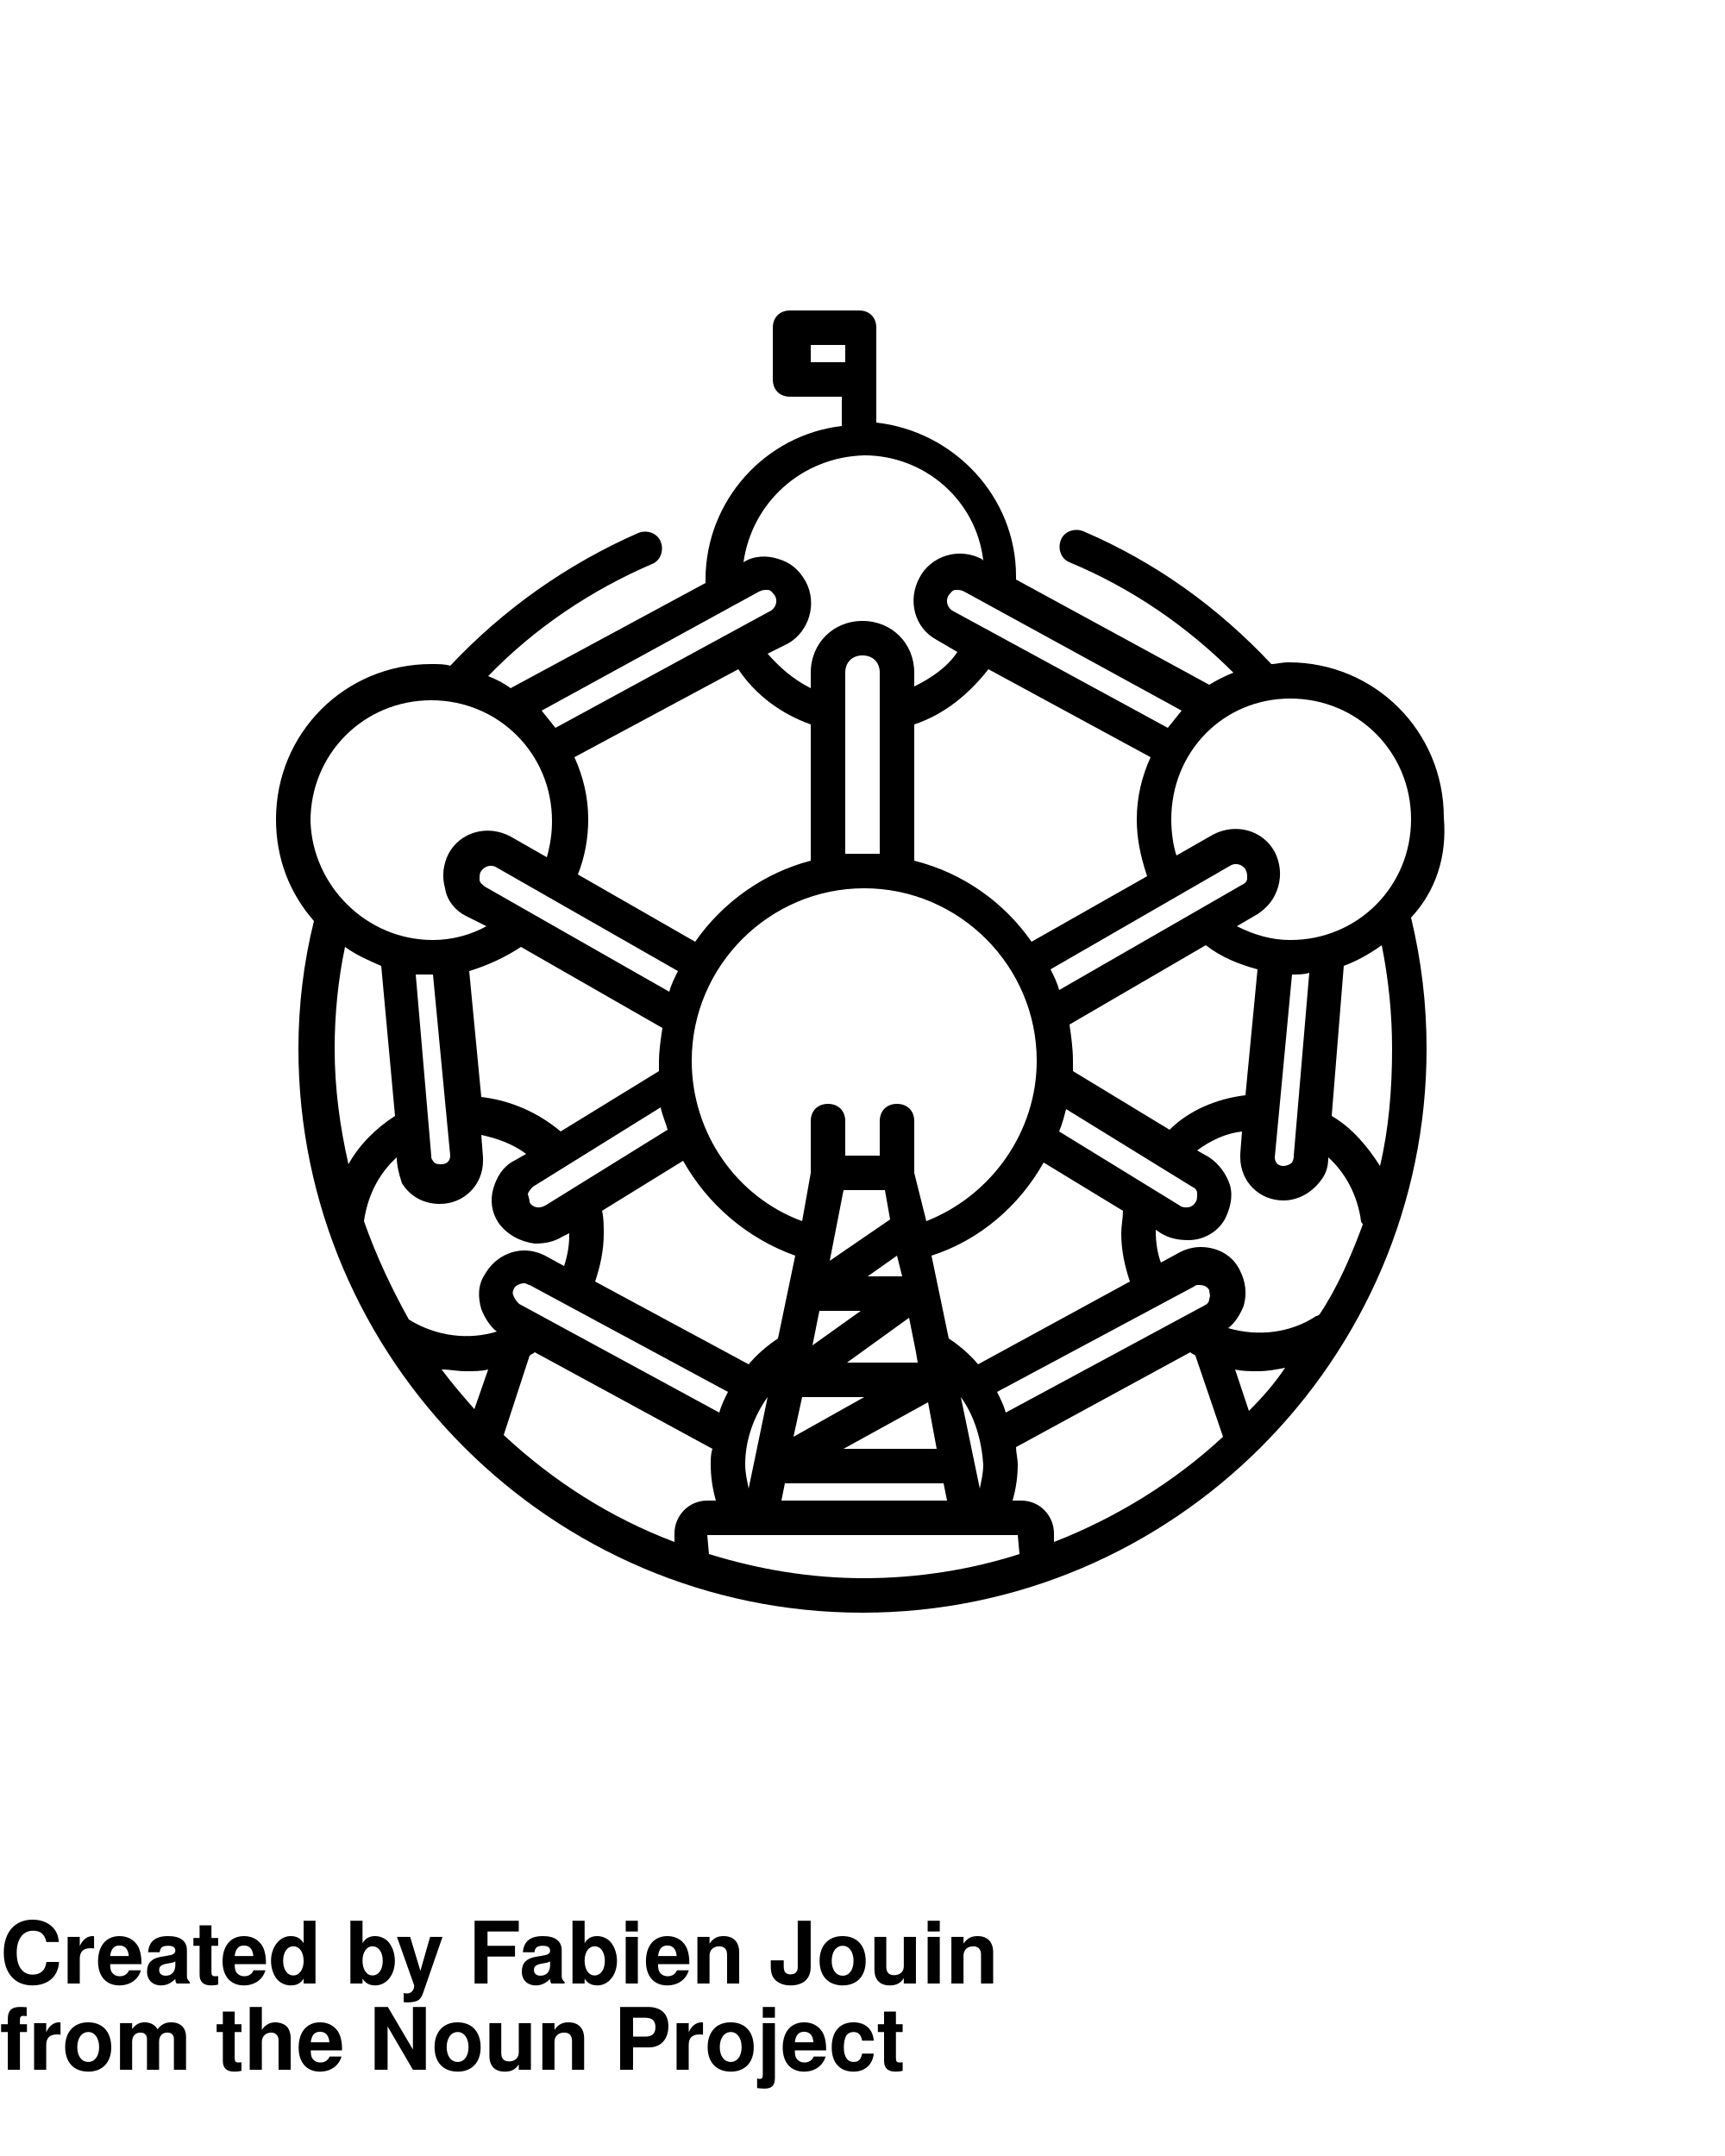
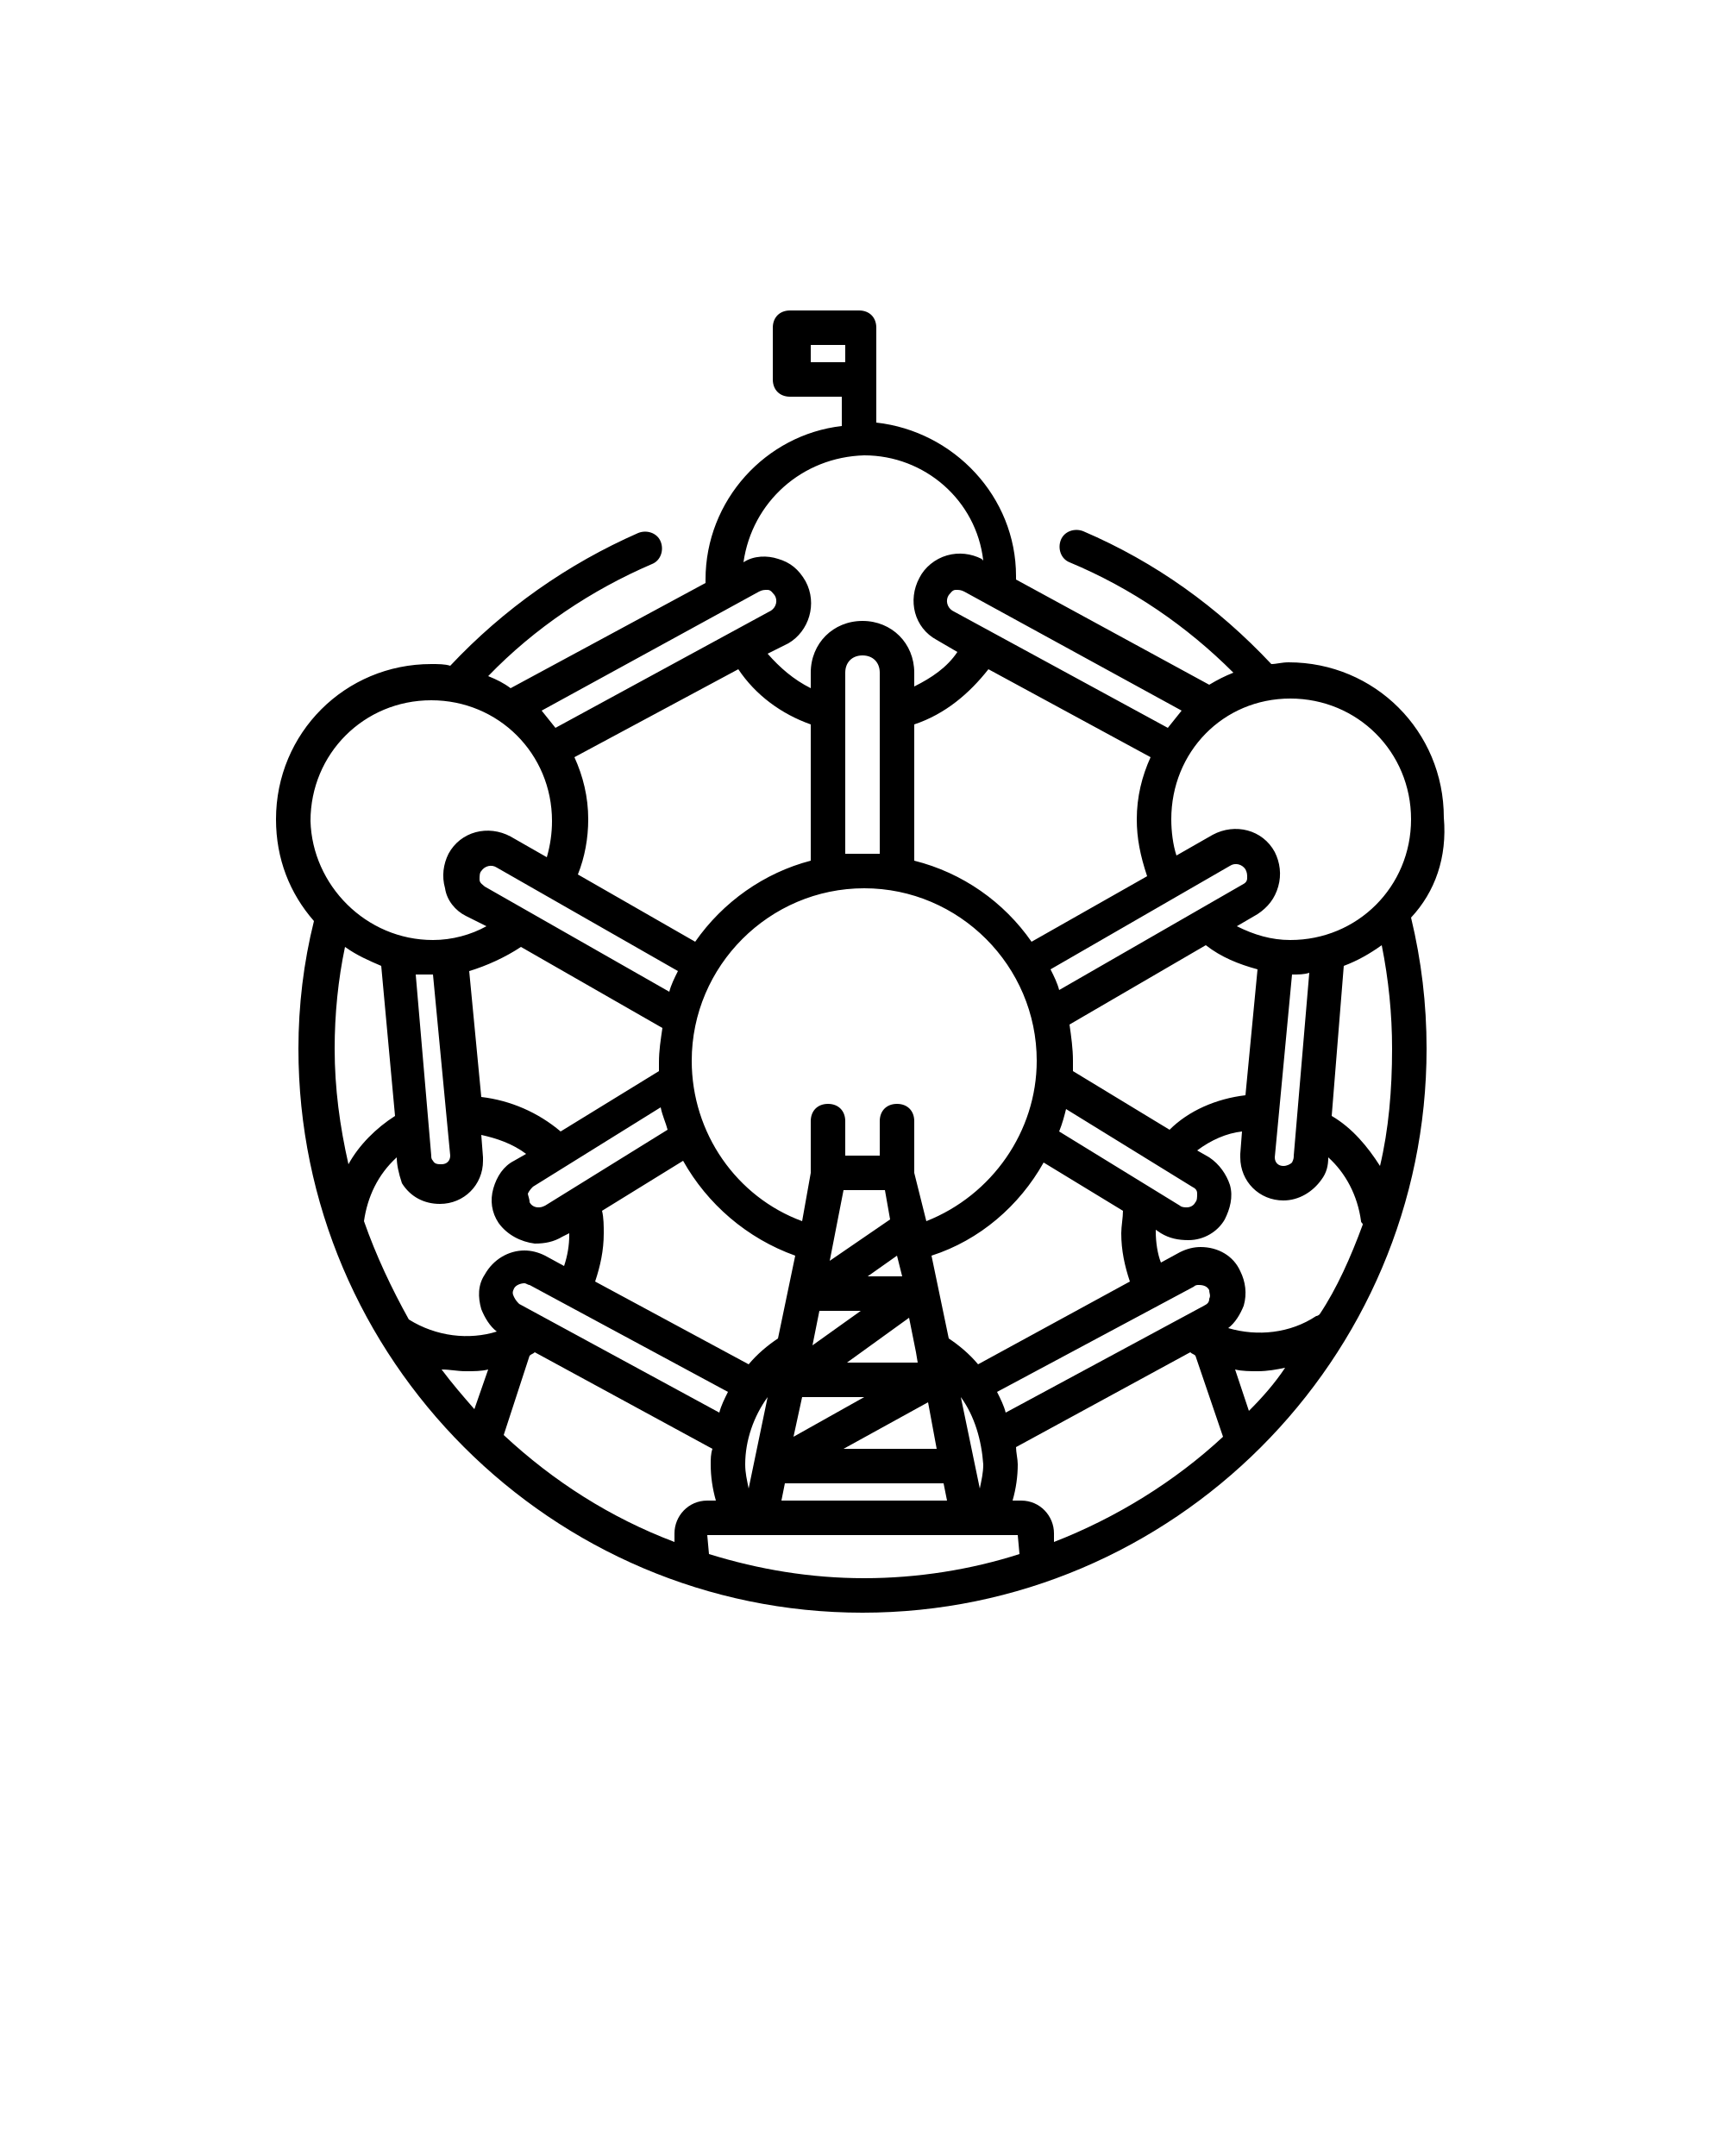
<svg xmlns="http://www.w3.org/2000/svg" version="1.1" x="0px" y="0px" viewBox="-0.5 -0.5 100 125" enable-background="new -0.5 -0.5 100 100" xml:space="preserve">
  <path d="M29.7,50.6l9.1,5.2l0,0L29.7,50.6L29.7,50.6z M81.3,52.7c0.6,2.5,0.9,5,0.9,7.6c0,18-14.7,32.7-32.7,32.7  S16.8,78.3,16.8,60.3c0-2.5,0.3-5,0.9-7.4c-1.4-1.6-2.2-3.6-2.2-5.9c0-5,4-9,9-9c0.4,0,0.8,0,1.1,0.1c3.1-3.3,6.8-5.9,10.9-7.7  c0.5-0.2,1.1,0,1.3,0.5s0,1.1-0.5,1.3c-3.5,1.5-6.8,3.7-9.5,6.5c0.5,0.2,0.9,0.4,1.3,0.7l11.3-6.1c0-0.1,0-0.1,0-0.2  c0-4.6,3.5-8.4,7.9-8.9v-1.7h-3c-0.6,0-1-0.4-1-1v-3c0-0.6,0.4-1,1-1h4c0.6,0,1,0.4,1,1V24c4.5,0.5,8.1,4.3,8.1,8.9  c0,0.1,0,0.2,0,0.2l11.2,6.1c0.5-0.3,0.9-0.5,1.4-0.7c-2.7-2.7-5.9-4.9-9.5-6.4c-0.5-0.2-0.7-0.8-0.5-1.3s0.8-0.7,1.3-0.5  c4.2,1.8,7.8,4.4,10.9,7.7c0.3,0,0.6-0.1,1-0.1c5,0,9,4,9,9C83.4,49.2,82.7,51.2,81.3,52.7z M67.4,47c0,0.7,0.1,1.5,0.3,2.1l0,0  l2.1-1.2c1.3-0.7,2.9-0.3,3.6,1c0.3,0.6,0.4,1.3,0.2,2c-0.2,0.7-0.6,1.2-1.2,1.6l-1.2,0.7c1,0.5,2,0.8,3.1,0.8c3.9,0,7-3.1,7-7  s-3.1-7-7-7S67.4,43.1,67.4,47z M74.4,56L74.4,56l-1,10.6c0,0.3,0.2,0.5,0.5,0.5c0.2,0,0.4-0.1,0.5-0.2c0.1-0.2,0.1-0.3,0.1-0.4  l0.9-10.6C75.1,56,74.8,56,74.4,56z M65,73.8c-0.3-0.9-0.5-1.8-0.5-2.8c0-0.4,0.1-0.9,0.1-1.3L60,66.9c-1.4,2.5-3.7,4.5-6.5,5.4  l1,4.8c0.6,0.4,1.2,0.9,1.7,1.5L65,73.8z M57.3,80.2c0.2,0.4,0.4,0.8,0.5,1.2l11.5-6.2c0.2-0.1,0.3-0.2,0.3-0.4c0.1-0.2,0-0.3,0-0.5  C69.5,74.1,69.3,74,69,74c-0.1,0-0.2,0-0.3,0.1L57.3,80.2z M55.2,80.5l1.1,5.3c0.1-0.5,0.2-0.9,0.2-1.4C56.4,83,56,81.6,55.2,80.5z   M44.6,77.1l1-4.8c-2.8-1-5.1-3-6.5-5.5l-4.7,2.9c0.1,0.4,0.1,0.9,0.1,1.3c0,1-0.2,1.9-0.5,2.8l8.9,4.8C43.4,78,44,77.5,44.6,77.1z   M42.7,84.4c0,0.5,0.1,0.9,0.2,1.4l1.1-5.3C43.2,81.6,42.7,83,42.7,84.4z M30.2,74c-0.1,0-0.2-0.1-0.3-0.1c-0.2,0-0.5,0.1-0.6,0.3  c-0.1,0.2-0.1,0.3,0,0.5s0.2,0.3,0.3,0.4l11.6,6.3c0.1-0.4,0.3-0.8,0.5-1.2L30.2,74z M39.6,61c0,4.2,2.6,7.9,6.4,9.3l0.5-2.8v-3  c0-0.6,0.4-1,1-1s1,0.4,1,1v2h2v-2c0-0.6,0.4-1,1-1s1,0.4,1,1v3l0.7,2.8c3.8-1.5,6.4-5.2,6.4-9.3c0-5.5-4.5-10-10-10  S39.6,55.5,39.6,61z M49.6,49c0.3,0,0.6,0,0.9,0V38.5c0-0.6-0.4-1-1-1s-1,0.4-1,1V49C48.9,49,49.2,49,49.6,49z M65.4,47  c0-1.3,0.3-2.5,0.8-3.6l-9.4-5.1c-1.1,1.4-2.5,2.6-4.3,3.2v7.9c2.8,0.7,5.2,2.4,6.8,4.7l6.7-3.8l0,0C65.6,49.1,65.4,48.1,65.4,47z   M60.4,55.7c0.2,0.4,0.4,0.8,0.5,1.2l10.6-6.1c0.2-0.1,0.3-0.2,0.3-0.4s0-0.3-0.1-0.5c-0.2-0.3-0.6-0.4-0.9-0.2L60.4,55.7z   M51.8,73.5l-0.3-1.2l-1.7,1.2H51.8z M48.6,78.5h4.1l-0.1-0.6l0,0l-0.4-2L48.6,78.5z M51.1,70.2l-0.3-1.7h-2.4l-0.8,4.1L51.1,70.2z   M47,75.5l-0.4,2l2.8-2H47z M46,80.5l-0.5,2.3l4.1-2.3H46z M48.4,83.5h5.4l-0.5-2.7L48.4,83.5z M46.5,41.5c-1.7-0.6-3.2-1.7-4.2-3.2  l-9.5,5.1c0.5,1.1,0.8,2.3,0.8,3.6c0,1.1-0.2,2.2-0.6,3.2l0,0l6.8,3.9c1.6-2.3,4-4,6.7-4.7V41.5z M29.7,50.6L29.7,50.6l-1.4-0.8  c-0.3-0.2-0.7-0.1-0.9,0.2c-0.1,0.1-0.1,0.3-0.1,0.5s0.2,0.3,0.3,0.4L38.3,57c0.1-0.4,0.3-0.8,0.5-1.2l0,0l0,0L29.7,50.6z   M29.7,54.4c-0.9,0.6-2,1.1-3,1.4l0.7,7.3c1.7,0.2,3.3,0.9,4.6,2l5.7-3.5c0-0.2,0-0.4,0-0.5c0-0.7,0.1-1.3,0.2-2L29.7,54.4z   M30.2,69.2c0.1,0.2,0.3,0.3,0.5,0.3c0.1,0,0.2,0,0.4-0.1l7.1-4.4c-0.1-0.4-0.3-0.8-0.4-1.3l-7.4,4.6c-0.1,0.1-0.2,0.2-0.3,0.4  C30.1,68.8,30.2,69,30.2,69.2z M44.8,86.5h9.6l-0.2-1H45L44.8,86.5z M67.9,69.4c0.1,0.1,0.3,0.1,0.4,0.1c0.2,0,0.4-0.1,0.5-0.3  c0.1-0.1,0.1-0.3,0.1-0.5s-0.1-0.3-0.3-0.4l-7.3-4.5c-0.1,0.4-0.2,0.8-0.4,1.3L67.9,69.4z M71.7,63l0.7-7.3c-1.1-0.3-2.1-0.7-3-1.4  l-7.9,4.6c0.1,0.7,0.2,1.4,0.2,2.1c0,0.2,0,0.4,0,0.6l5.6,3.4C68.4,63.9,70,63.2,71.7,63z M55.4,33.8c-0.2-0.1-0.3-0.1-0.5-0.1  s-0.3,0.2-0.4,0.3c-0.2,0.3-0.1,0.7,0.2,0.9l12.5,6.8l0.8-1L55.4,33.8z M48.5,20.5v-1h-2v1H48.5z M42.6,32.1L42.6,32.1  c0.6-0.4,1.4-0.4,2-0.2c0.7,0.2,1.2,0.6,1.6,1.3c0.7,1.3,0.2,2.9-1,3.6L44,37.4c0.7,0.8,1.5,1.5,2.5,2v-0.9c0-1.7,1.3-3,3-3  s3,1.3,3,3v0.8c1-0.5,1.9-1.1,2.5-2l-1.2-0.7c-1.3-0.7-1.7-2.3-1-3.6c0.3-0.6,0.9-1.1,1.6-1.3c0.7-0.2,1.4-0.1,2,0.2l0.1,0.1  c-0.4-3.5-3.4-6.1-6.9-6.1C46,26,43.1,28.6,42.6,32.1z M30.9,40.7l0.8,1l12.5-6.8c0.3-0.2,0.4-0.6,0.2-0.9c-0.1-0.1-0.2-0.3-0.4-0.3  s-0.3,0-0.5,0.1L30.9,40.7z M24.6,54c1.1,0,2.2-0.3,3.1-0.8l-1.2-0.6c-0.6-0.3-1.1-0.9-1.2-1.6c-0.2-0.7-0.1-1.4,0.2-2  c0.7-1.3,2.3-1.7,3.6-1l2.1,1.2l0,0c0.2-0.7,0.3-1.4,0.3-2.1c0-3.9-3.1-7-7-7s-7,3.1-7,7C17.6,50.8,20.7,54,24.6,54z M24.6,56  L24.6,56c-0.4,0-0.7,0-1,0l0.9,10.5c0,0.1,0,0.2,0.1,0.3c0.1,0.2,0.3,0.2,0.5,0.2c0.3,0,0.5-0.2,0.5-0.5L24.6,56z M19.7,67  c0.6-1.1,1.6-2.1,2.7-2.8l-0.8-8.7c-0.7-0.3-1.4-0.6-2.1-1.1c-0.4,1.9-0.6,3.9-0.6,5.9C18.9,62.6,19.2,64.8,19.7,67z M27.8,78.9  C27.4,79,27,79,26.5,79s-0.9-0.1-1.4-0.1c0.6,0.8,1.2,1.5,1.9,2.3L27.8,78.9z M28.3,76.7c-0.4-0.3-0.7-0.8-0.9-1.3  c-0.2-0.7-0.2-1.4,0.2-2c0.5-0.9,1.4-1.4,2.3-1.4c0.4,0,0.8,0.1,1.2,0.3l1.1,0.6c0.2-0.6,0.3-1.2,0.3-1.8V71l0,0l-0.4,0.2  c-0.5,0.3-1,0.4-1.6,0.4c-0.8-0.1-1.6-0.5-2.1-1.2c-0.4-0.6-0.5-1.3-0.3-2s0.6-1.3,1.2-1.6l0.7-0.4c-0.8-0.6-1.7-0.9-2.6-1.1  l0.1,1.3c0,0,0,0.1,0,0.2c0,1.4-1.1,2.5-2.5,2.5c-0.9,0-1.7-0.4-2.2-1.2c-0.2-0.6-0.3-1.1-0.3-1.5c-1.1,1-1.7,2.3-1.9,3.7  c0.7,2,1.6,3.9,2.6,5.7l0,0C24.8,77,26.7,77.2,28.3,76.7z M40.5,86.5H41c-0.2-0.7-0.3-1.4-0.3-2.1c0-0.3,0-0.6,0.1-0.9l-10.3-5.6  c-0.1,0.1-0.2,0.1-0.3,0.2l-1.5,4.6c2.9,2.7,6.2,4.8,9.9,6.2v-0.5C38.6,87.4,39.4,86.5,40.5,86.5z M58.5,88.5h-18l0.1,1.1  c2.9,0.9,5.9,1.4,9,1.4s6.2-0.5,9-1.4L58.5,88.5z M70.4,82.8l-1.6-4.7c-0.1-0.1-0.2-0.1-0.3-0.2l-10.1,5.5c0,0.3,0.1,0.7,0.1,1  c0,0.7-0.1,1.4-0.3,2.1h0.5c1.1,0,1.9,0.9,1.9,1.9v0.5C64.2,87.5,67.6,85.4,70.4,82.8z M74,78.8c-0.5,0.1-1,0.2-1.6,0.2  c-0.4,0-0.9,0-1.3-0.1l0.8,2.4C72.7,80.5,73.4,79.7,74,78.8z M78.5,70.5c0-0.1-0.1-0.1-0.1-0.2c-0.2-1.5-0.9-2.8-1.9-3.7  c0,0.5-0.1,0.9-0.4,1.3c-0.5,0.7-1.3,1.2-2.2,1.2c-1.4,0-2.5-1.1-2.5-2.5c0-0.1,0-0.2,0-0.2l0.1-1.3c-0.9,0.1-1.8,0.5-2.6,1.1  l0.7,0.4c0.6,0.4,1,1,1.2,1.6c0.2,0.7,0,1.4-0.3,2c-0.4,0.7-1.2,1.2-2.1,1.2c-0.6,0-1.1-0.1-1.6-0.4l-0.3-0.2l0,0v0.1  c0,0.6,0.1,1.3,0.3,1.8l1.1-0.6c0.4-0.2,0.8-0.3,1.2-0.3c1,0,1.9,0.5,2.3,1.4c0.3,0.6,0.4,1.3,0.2,2c-0.2,0.5-0.5,1-0.9,1.3  c1.7,0.5,3.6,0.3,5.1-0.7c0.1,0,0.2-0.1,0.2-0.1C77,74.2,77.8,72.4,78.5,70.5z M80.2,60.3c0-2-0.2-4-0.6-6c-0.7,0.5-1.4,0.9-2.2,1.2  l-0.7,8.7c1.2,0.7,2.1,1.8,2.8,2.9C80,65,80.2,62.7,80.2,60.3z" />
-   <text x="-0.5" y="114.5" fill="#000000" font-size="5px" font-weight="bold" font-family="'Helvetica Neue', Helvetica, Arial-Unicode, Arial, Sans-serif">Created by Fabien Jouin</text>
-   <text x="-0.5" y="119.5" fill="#000000" font-size="5px" font-weight="bold" font-family="'Helvetica Neue', Helvetica, Arial-Unicode, Arial, Sans-serif">from the Noun Project</text>
</svg>
